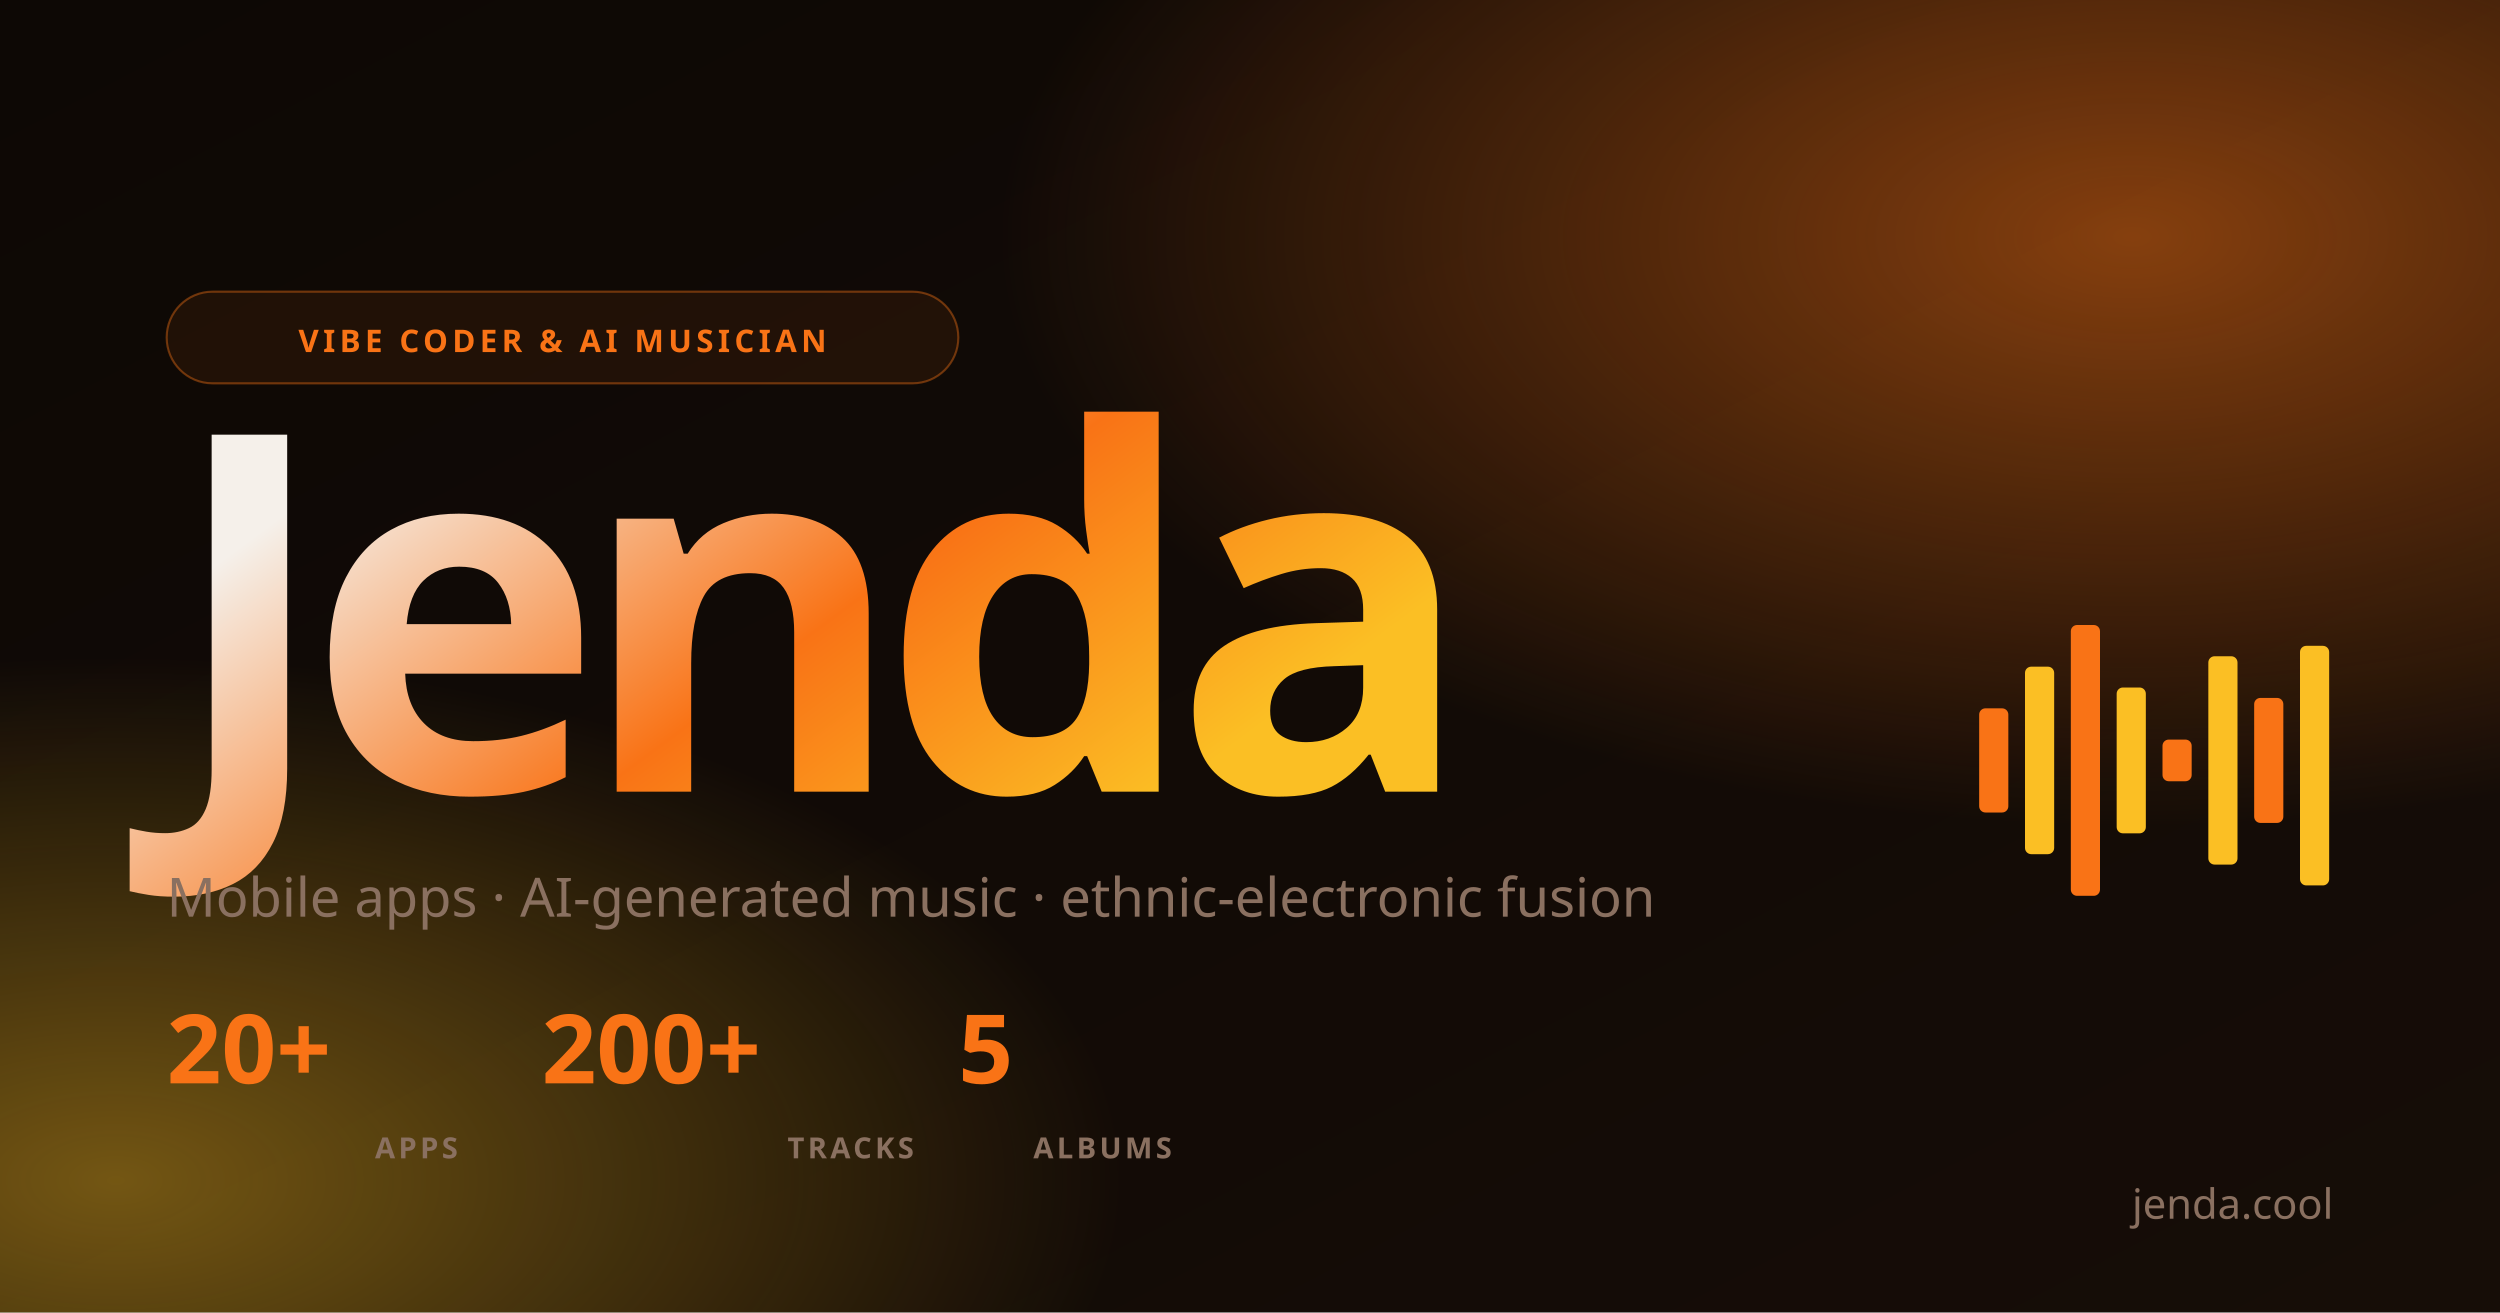
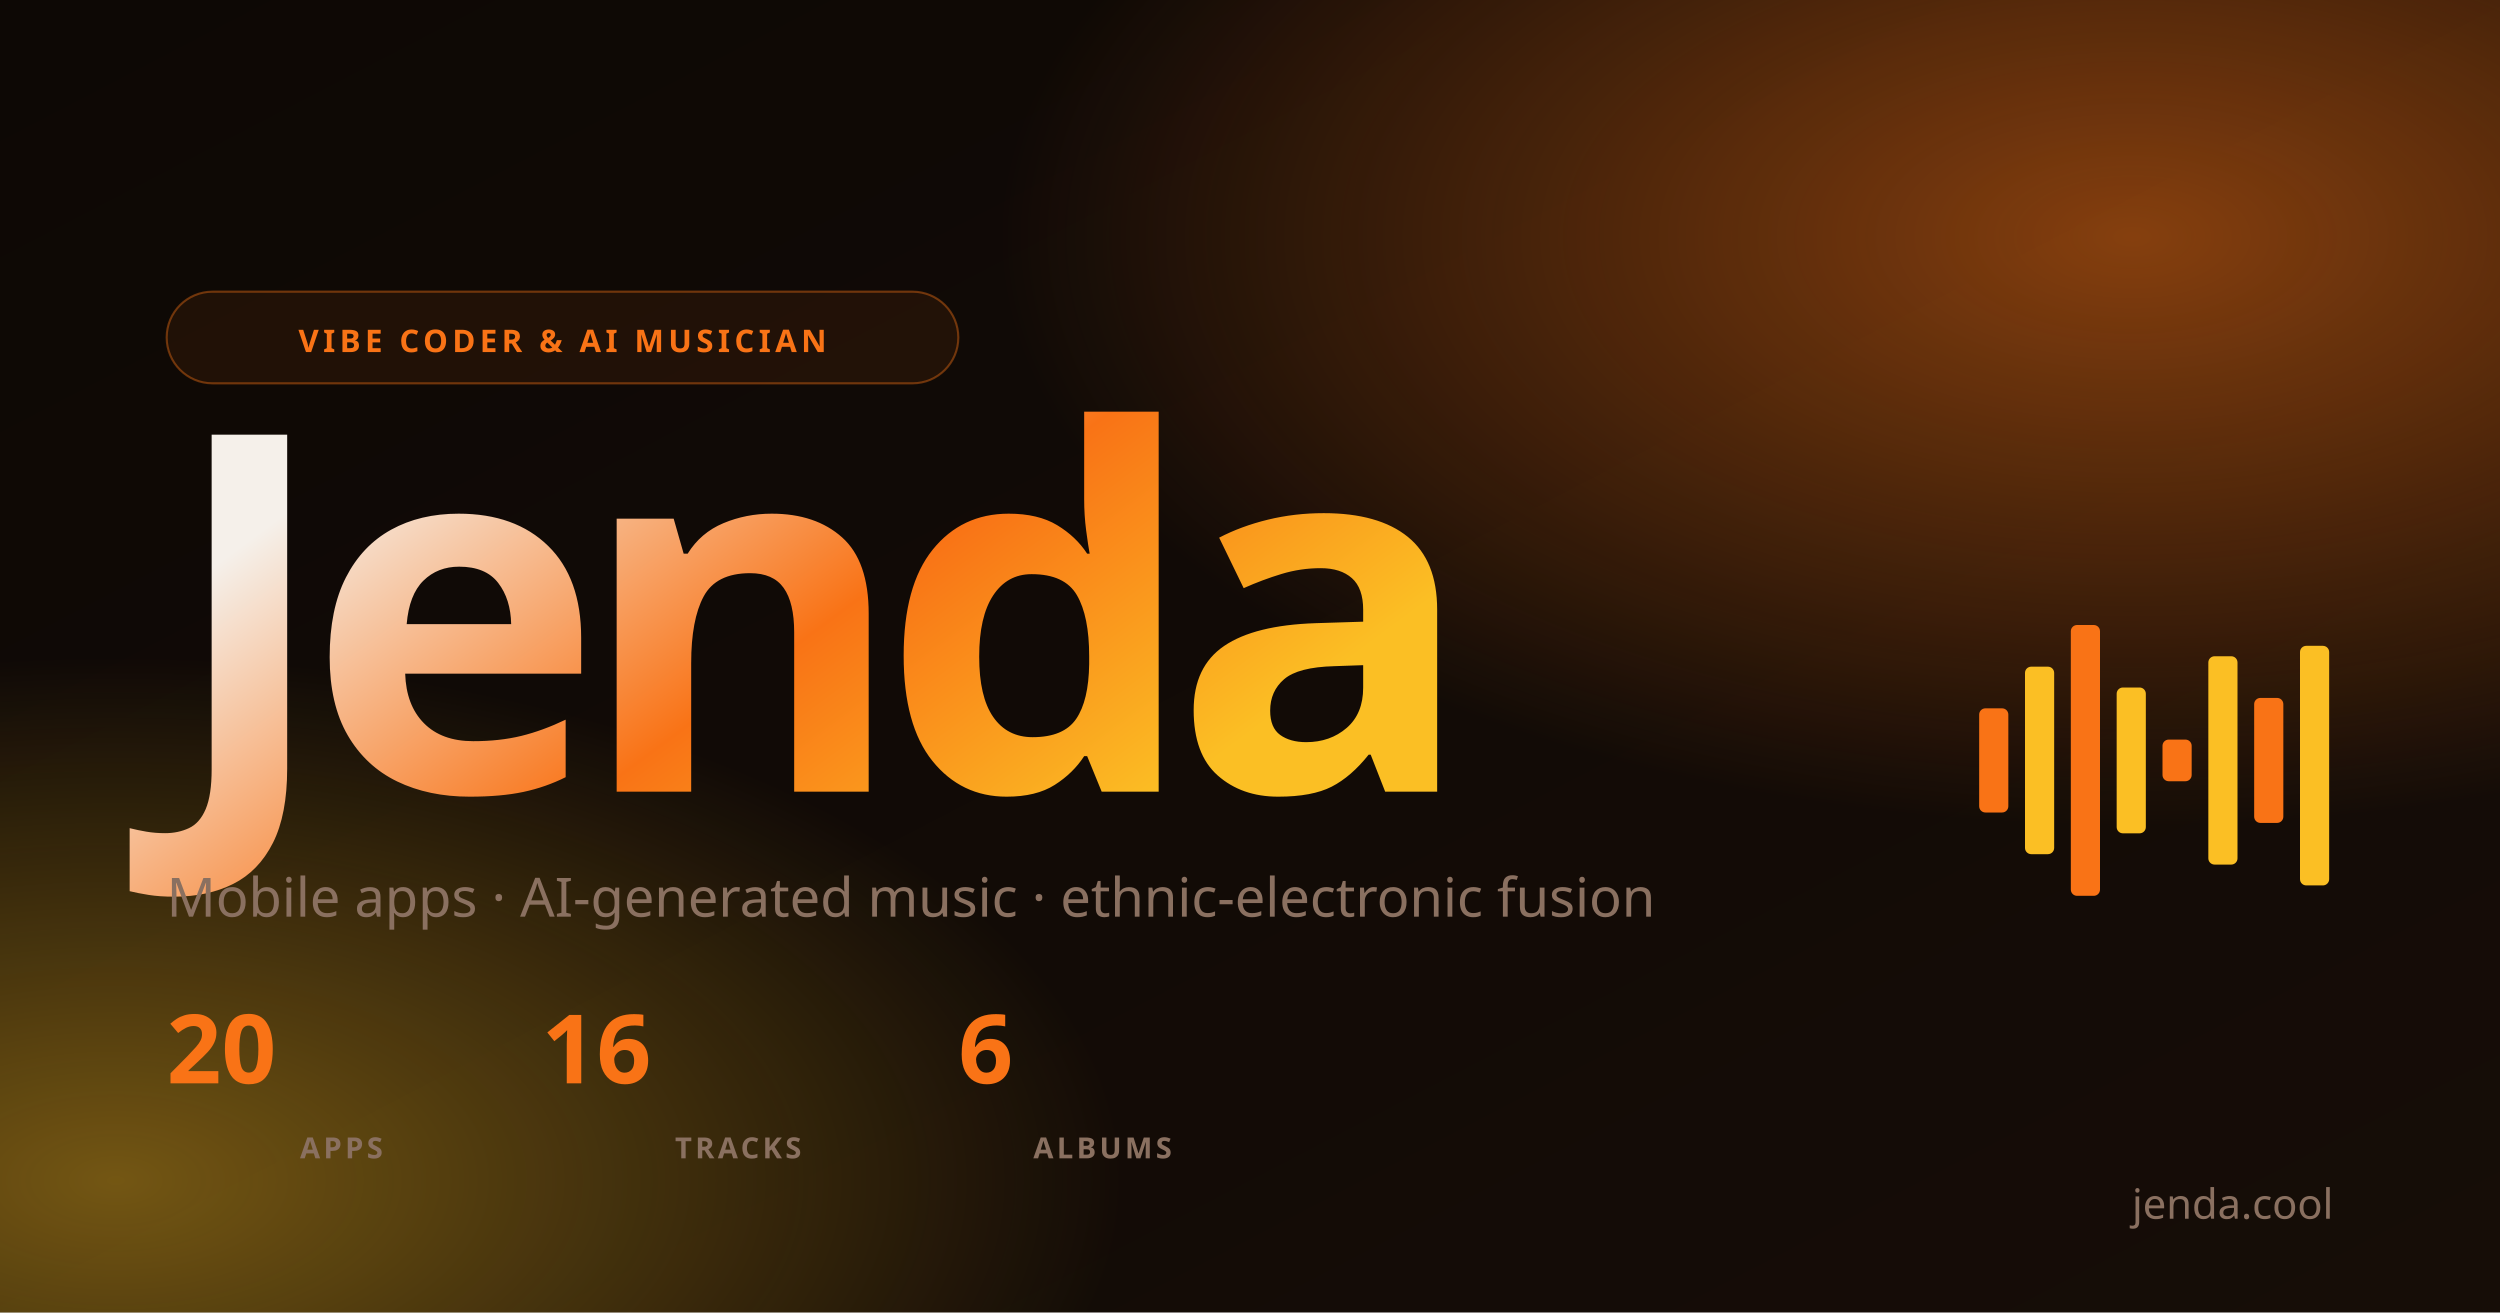
<svg xmlns="http://www.w3.org/2000/svg" viewBox="0 0 1200 630" width="1200" height="630">
  <defs>
    <linearGradient id="bg" x1="0" y1="0" x2="1" y2="1">
      <stop offset="0" stop-color="#0d0805" />
      <stop offset="1" stop-color="#160d07" />
    </linearGradient>
    <linearGradient id="name" x1="0" y1="0" x2="1" y2="0.5">
      <stop offset="0.18" stop-color="#f5f0ea" />
      <stop offset="0.6" stop-color="#f97316" />
      <stop offset="0.95" stop-color="#fbbf24" />
    </linearGradient>
    <radialGradient id="orb1" cx="0.85" cy="0.18" r="0.45">
      <stop offset="0" stop-color="#f97316" stop-opacity="0.5" />
      <stop offset="1" stop-color="#f97316" stop-opacity="0" />
    </radialGradient>
    <radialGradient id="orb2" cx="0.05" cy="0.9" r="0.4">
      <stop offset="0" stop-color="#fbbf24" stop-opacity="0.42" />
      <stop offset="1" stop-color="#fbbf24" stop-opacity="0" />
    </radialGradient>
  </defs>
  <rect width="1200" height="630" fill="url(#bg)" />
  <rect width="1200" height="630" fill="url(#orb1)" />
  <rect width="1200" height="630" fill="url(#orb2)" />
  <g transform="translate(80,140)">
    <rect width="380" height="44" rx="22" fill="#f9731614" stroke="#f9731666" stroke-width="1" />
    <text x="190" y="29" font-family="Syne, ui-sans-serif, system-ui, sans-serif" font-size="15" font-weight="700" fill="#f97316" text-anchor="middle" letter-spacing="2.1">VIBE CODER &amp; AI MUSICIAN</text>
  </g>
  <text x="80" y="380" font-family="Syne, ui-sans-serif, system-ui, sans-serif" font-size="240" font-weight="800" fill="url(#name)" letter-spacing="-12">Jenda</text>
  <text x="80" y="440" font-family="DM Sans, ui-sans-serif, system-ui, sans-serif" font-size="26" fill="#8a7060" font-weight="400">Mobile apps · AI-generated music · ethnic-electronic fusion</text>
  <g font-family="DM Sans, ui-sans-serif, system-ui, sans-serif">
    <g transform="translate(80,520)">
-       <text font-family="Syne, ui-sans-serif, system-ui, sans-serif" font-size="46" font-weight="800" fill="#f97316">20+</text>
-       <text y="36" x="100" font-size="14" fill="#8a7060" font-weight="600" letter-spacing="1.6">APPS</text>
+       <text font-family="Syne, ui-sans-serif, system-ui, sans-serif" font-size="46" font-weight="800" fill="#f97316">20</text>
+       <text y="36" x="64" font-size="14" fill="#8a7060" font-weight="600" letter-spacing="1.6">APPS</text>
    </g>
    <g transform="translate(260,520)">
-       <text font-family="Syne, ui-sans-serif, system-ui, sans-serif" font-size="46" font-weight="800" fill="#f97316">200+</text>
-       <text y="36" x="118" font-size="14" fill="#8a7060" font-weight="600" letter-spacing="1.6">TRACKS</text>
+       <text font-family="Syne, ui-sans-serif, system-ui, sans-serif" font-size="46" font-weight="800" fill="#f97316">16</text>
+       <text y="36" x="64" font-size="14" fill="#8a7060" font-weight="600" letter-spacing="1.6">TRACKS</text>
    </g>
    <g transform="translate(460,520)">
-       <text font-family="Syne, ui-sans-serif, system-ui, sans-serif" font-size="46" font-weight="800" fill="#f97316">5</text>
+       <text font-family="Syne, ui-sans-serif, system-ui, sans-serif" font-size="46" font-weight="800" fill="#f97316">6</text>
      <text y="36" x="36" font-size="14" fill="#8a7060" font-weight="600" letter-spacing="1.6">ALBUMS</text>
    </g>
  </g>
  <text x="1120" y="585" font-family="DM Sans, ui-sans-serif, system-ui, sans-serif" font-size="20" fill="#8a7060" text-anchor="end" font-weight="500">jenda.cool</text>
  <g transform="translate(950,300)" fill="#f97316">
    <rect x="0" y="40" width="14" height="50" rx="3" />
    <rect x="22" y="20" width="14" height="90" rx="3" fill="#fbbf24" />
    <rect x="44" y="0" width="14" height="130" rx="3" />
    <rect x="66" y="30" width="14" height="70" rx="3" fill="#fbbf24" />
    <rect x="88" y="55" width="14" height="20" rx="3" />
    <rect x="110" y="15" width="14" height="100" rx="3" fill="#fbbf24" />
    <rect x="132" y="35" width="14" height="60" rx="3" />
    <rect x="154" y="10" width="14" height="115" rx="3" fill="#fbbf24" />
  </g>
</svg>
